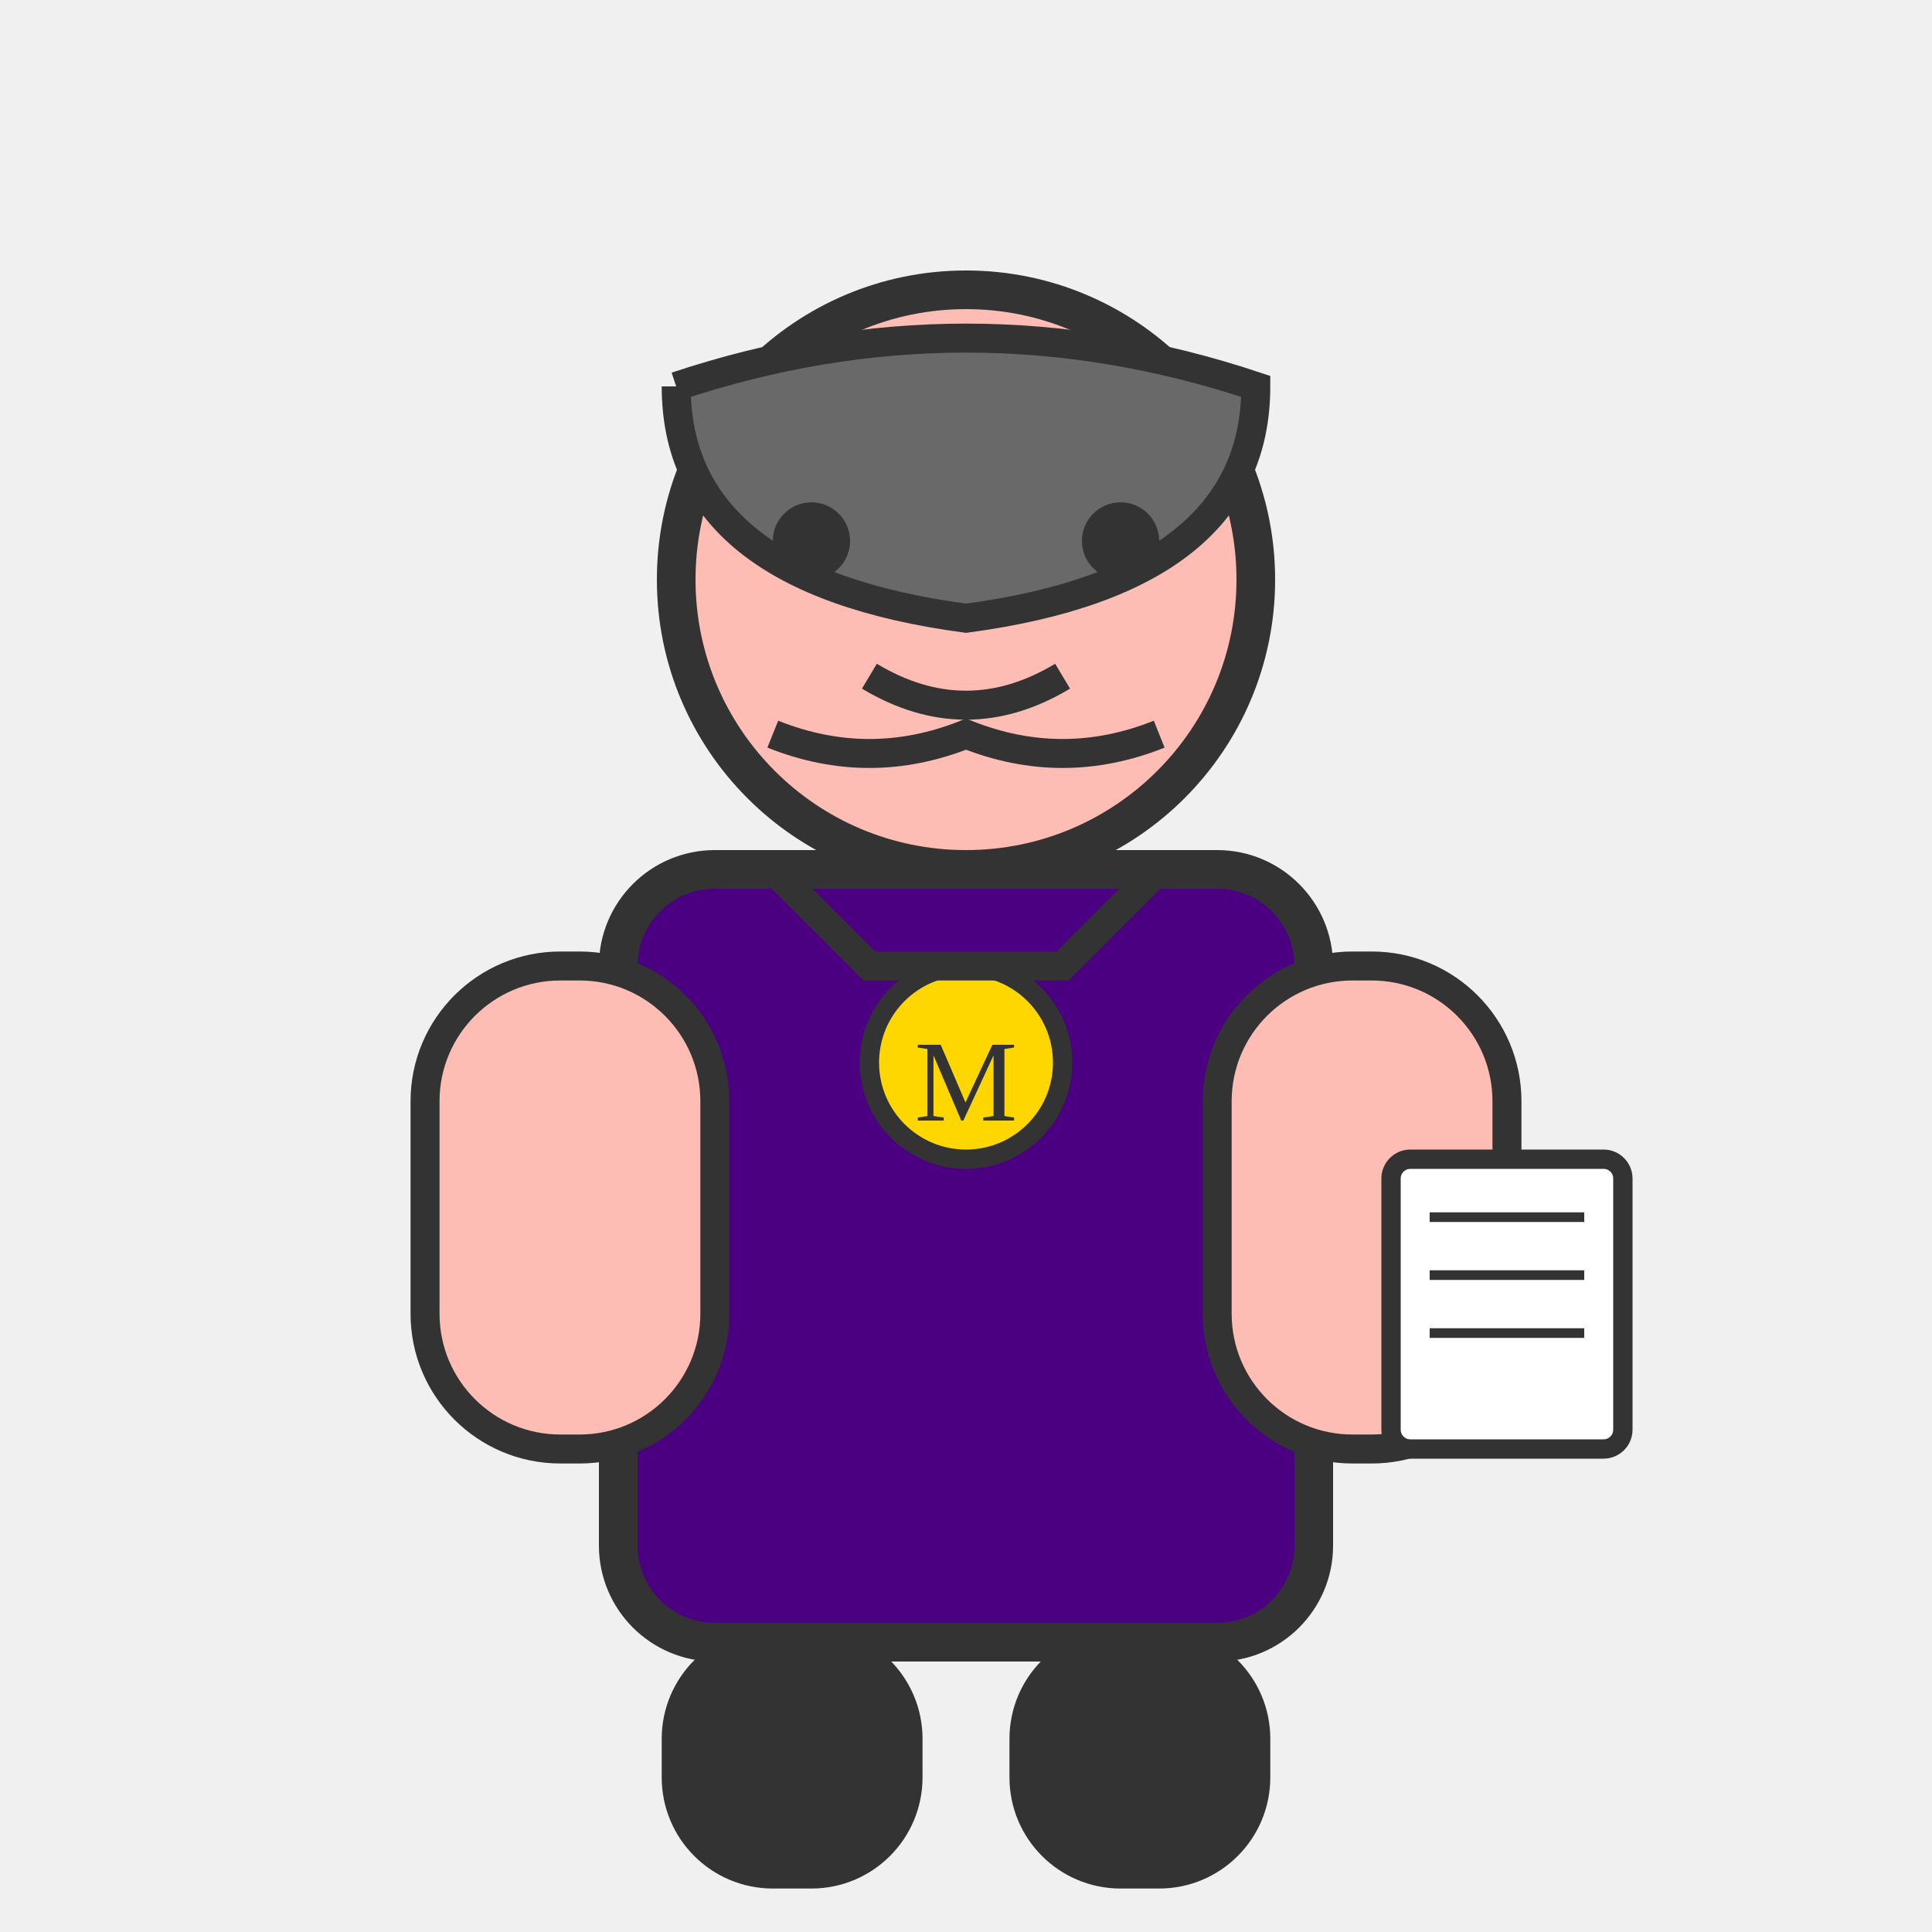
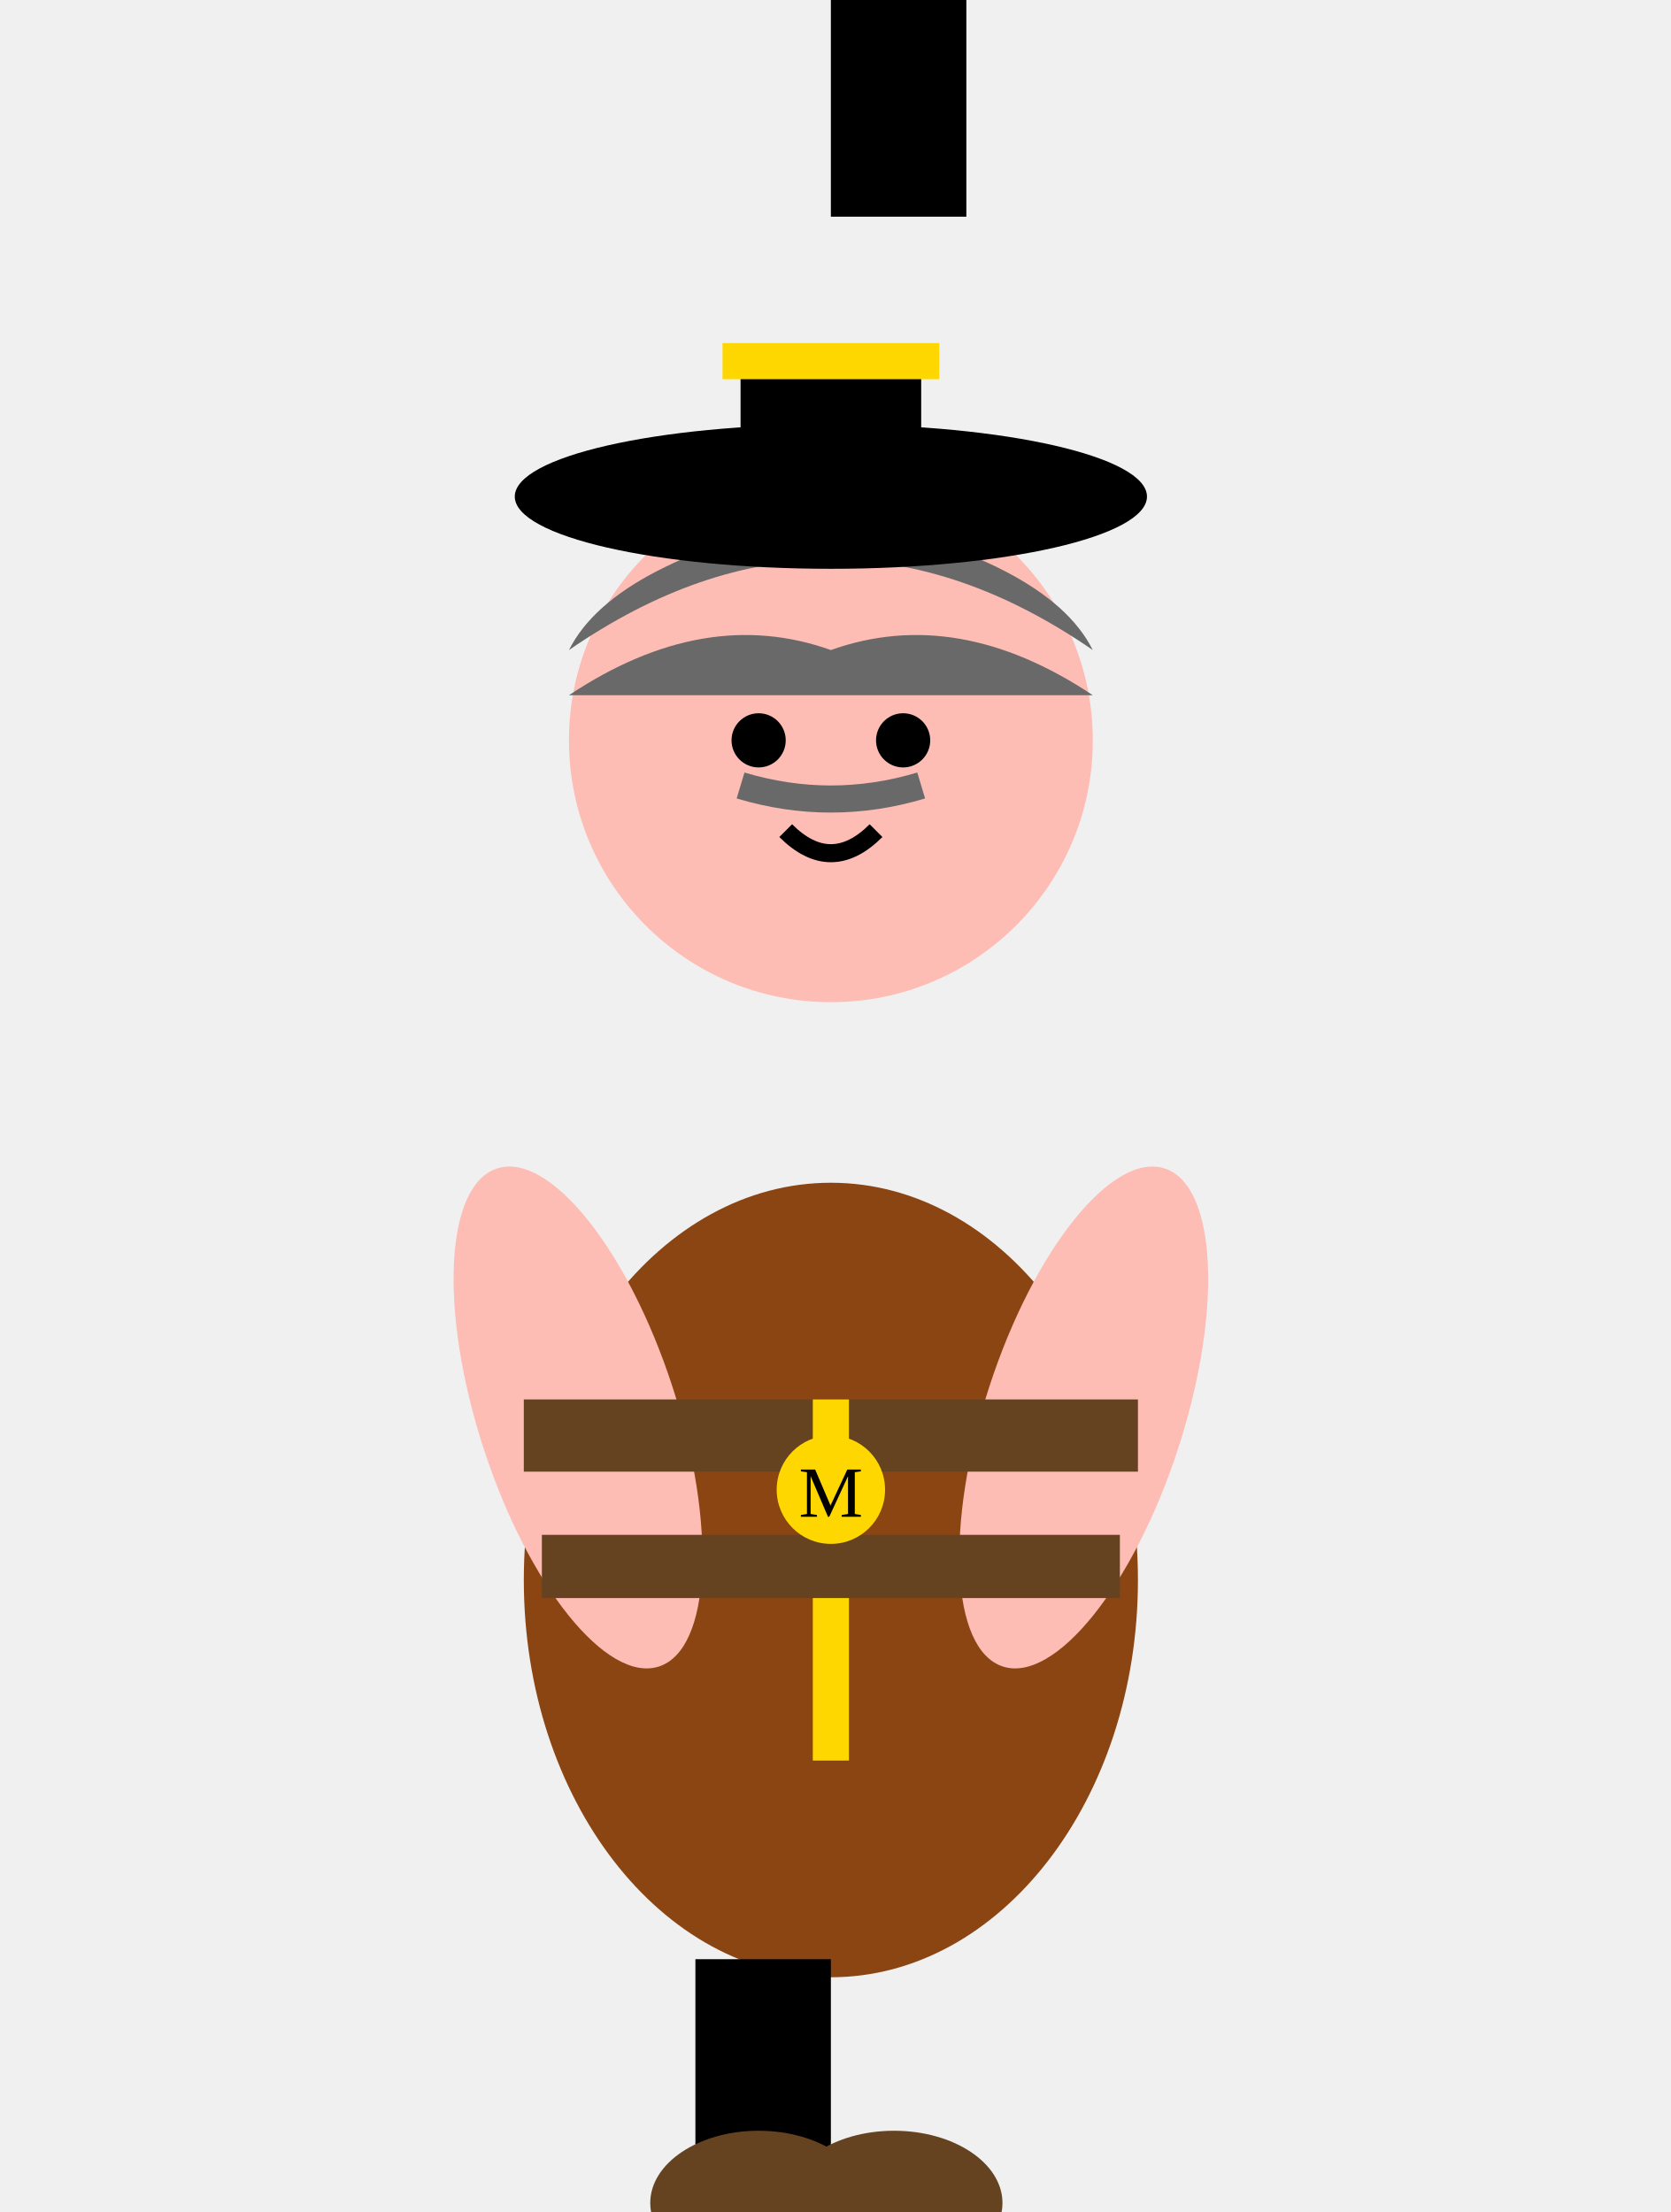
- <svg xmlns="http://www.w3.org/2000/svg" viewBox="0 0 100 100">
-   <circle cx="50" cy="30" r="15" fill="#fdbcb4" stroke="#333" stroke-width="2" />
-   <path d="M35 20 Q50 15 65 20 Q65 30 50 32 Q35 30 35 20" fill="#696969" stroke="#333" stroke-width="1.5" />
-   <circle cx="42" cy="28" r="2" fill="#333" />
-   <circle cx="58" cy="28" r="2" fill="#333" />
-   <path d="M45 35 Q50 38 55 35" fill="none" stroke="#333" stroke-width="1.5" />
-   <path d="M40 38 Q45 40 50 38 Q55 40 60 38" fill="none" stroke="#333" stroke-width="1.5" />
-   <rect x="32" y="45" width="36" height="40" rx="5" fill="#4B0082" stroke="#333" stroke-width="2" />
-   <circle cx="50" cy="55" r="5" fill="#FFD700" stroke="#333" stroke-width="1" />
-   <text x="50" y="58" text-anchor="middle" font-size="6" fill="#333">M</text>
-   <path d="M40 45 L45 50 L55 50 L60 45" fill="none" stroke="#333" stroke-width="1.5" />
-   <rect x="22" y="50" width="15" height="25" rx="7" fill="#fdbcb4" stroke="#333" stroke-width="1.5" />
-   <rect x="63" y="50" width="15" height="25" rx="7" fill="#fdbcb4" stroke="#333" stroke-width="1.5" />
-   <rect x="35" y="85" width="12" height="12" rx="5" fill="#333" stroke="#333" stroke-width="1.5" />
-   <rect x="53" y="85" width="12" height="12" rx="5" fill="#333" stroke="#333" stroke-width="1.5" />
-   <rect x="72" y="60" width="12" height="15" rx="1" fill="#FFF" stroke="#333" stroke-width="1" />
-   <line x1="74" y1="63" x2="82" y2="63" stroke="#333" stroke-width="0.5" />
-   <line x1="74" y1="66" x2="82" y2="66" stroke="#333" stroke-width="0.5" />
-   <line x1="74" y1="69" x2="82" y2="69" stroke="#333" stroke-width="0.5" />
+ <svg xmlns="http://www.w3.org/2000/svg" width="185" height="245" viewBox="0 0 185 245">
+   <ellipse cx="92" cy="175" rx="34" ry="44" fill="#8B4513" />
+   <ellipse cx="64" cy="157" rx="11" ry="29" fill="#FDBCB4" transform="rotate(-18 64 157)" />
+   <ellipse cx="120" cy="157" rx="11" ry="29" fill="#FDBCB4" transform="rotate(18 120 157)" />
+   <circle cx="92" cy="82" r="29" fill="#FDBCB4" />
+   <path d="M 63 72 Q 92 52 121 72 Q 116 62 92 57 Q 68 62 63 72" fill="#696969" />
+   <path d="M 63 77 Q 78 67 92 72 Q 106 67 121 77" fill="#696969" />
+   <circle cx="84" cy="82" r="3" fill="#000000" />
+   <circle cx="100" cy="82" r="3" fill="#000000" />
+   <path d="M 87 92 Q 92 97 97 92" stroke="#000000" stroke-width="2" fill="none" />
+   <path d="M 82 87 Q 92 90 102 87" stroke="#696969" stroke-width="3" fill="none" />
+   <ellipse cx="92" cy="55" rx="35" ry="8" fill="#000000" />
+   <rect x="82" y="40" width="20" height="20" fill="#000000" />
+   <rect x="80" y="38" width="24" height="4" fill="#FFD700" />
+   <rect x="58" y="155" width="68" height="8" fill="#654321" />
+   <rect x="90" y="155" width="4" height="40" fill="#FFD700" />
+   <rect x="60" y="170" width="64" height="7" fill="#654321" />
+   <rect x="77" y="217" width="15" height="24" fill="#000000" />
+   <rect x="92" cy="217" width="15" height="24" fill="#000000" />
+   <ellipse cx="84" cy="244" rx="12" ry="8" fill="#654321" />
+   <ellipse cx="99" cy="244" rx="12" ry="8" fill="#654321" />
+   <circle cx="92" cy="165" r="6" fill="#FFD700" />
+   <text x="92" y="168" text-anchor="middle" font-size="8" fill="#000000">M</text>
</svg>
